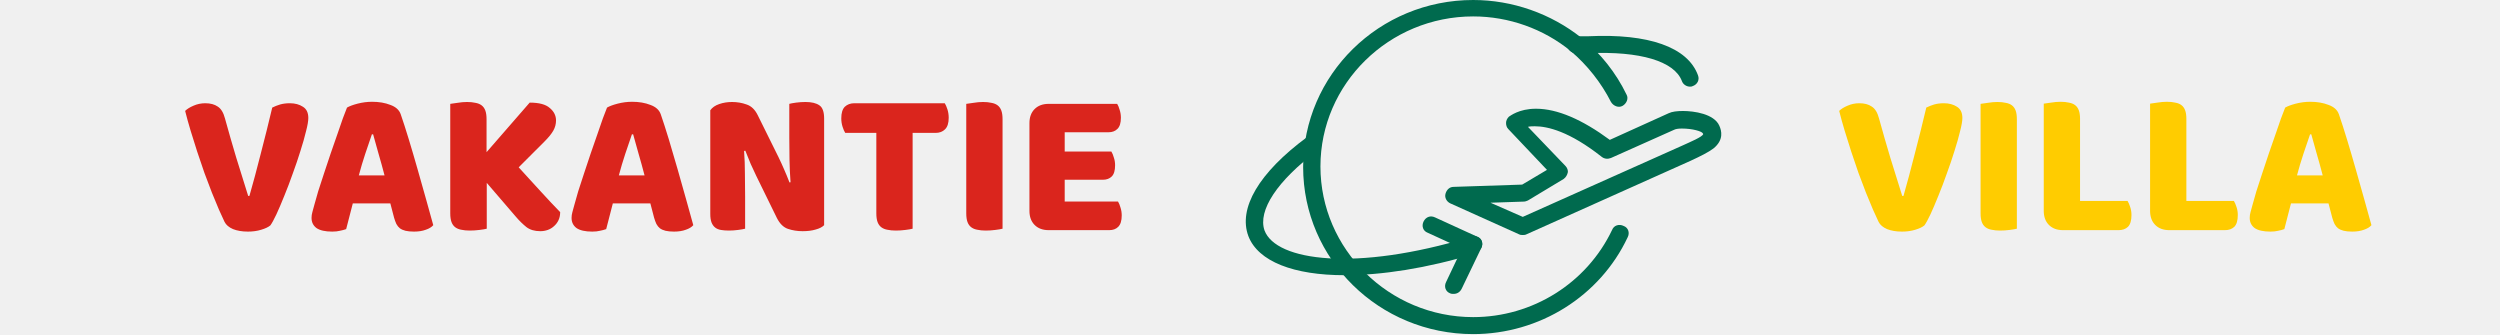
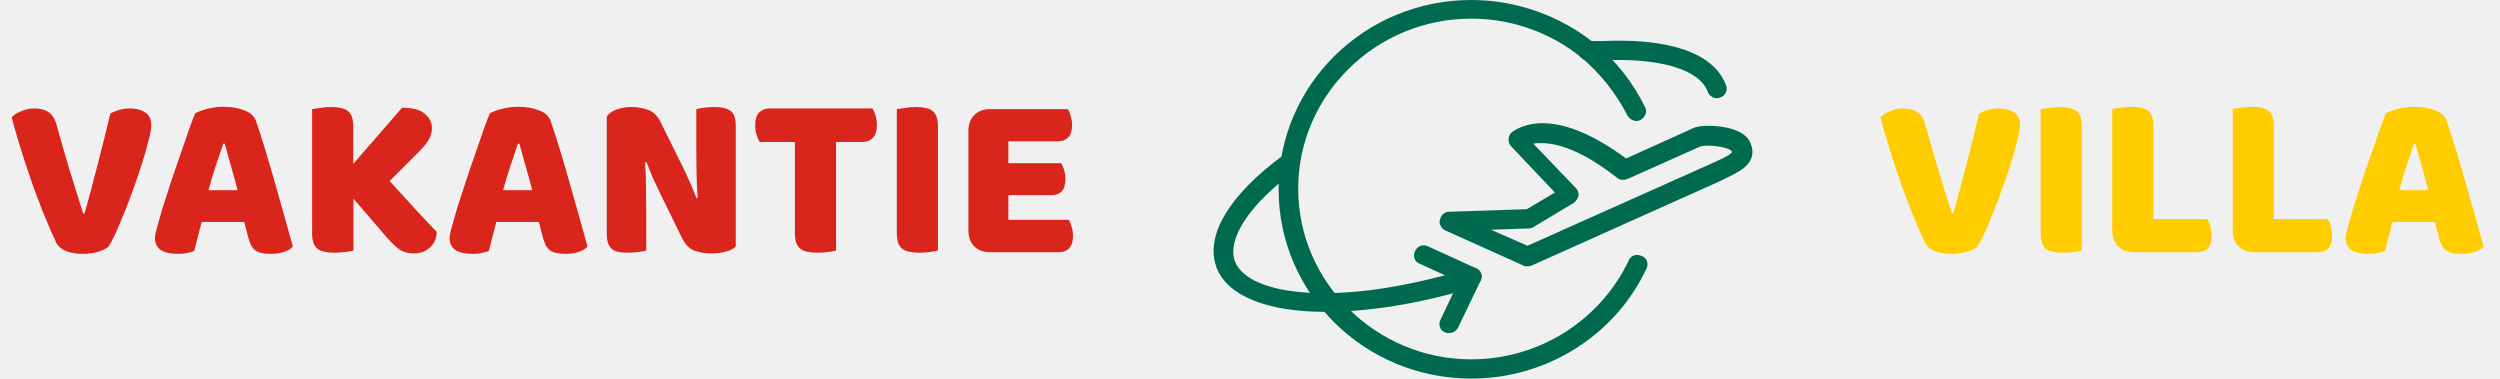
- <svg xmlns="http://www.w3.org/2000/svg" width="434" height="58" viewBox="0 0 434 58" fill="none">
-   <path d="M255.746 58C239.435 58 226.225 45.024 226.225 29C226.225 12.976 239.435 0 255.746 0C262.551 0 269.255 2.359 274.559 6.586C277.861 9.241 280.563 12.681 282.364 16.417C282.764 17.105 282.364 17.99 281.664 18.383C280.963 18.776 280.063 18.383 279.662 17.695C277.961 14.352 275.56 11.305 272.658 8.847C267.954 5.014 261.95 2.851 255.746 2.851C241.136 2.851 229.228 14.549 229.228 28.902C229.228 43.254 241.136 55.051 255.746 55.051C266.053 55.051 275.459 49.153 279.862 39.912C280.163 39.125 281.063 38.831 281.864 39.224C282.664 39.519 282.965 40.403 282.564 41.19C277.761 51.414 267.254 58 255.746 58Z" fill="#006A4E" />
-   <path d="M233.43 47.776C224.624 47.776 218.42 45.417 216.719 40.993C214.918 36.176 218.52 29.983 226.926 23.79C227.626 23.298 228.527 23.397 229.027 24.085C229.528 24.773 229.428 25.658 228.727 26.149C221.722 31.359 218.32 36.569 219.521 40.01C221.522 45.319 235.332 47.187 255.145 41.19C255.946 40.993 256.747 41.386 257.047 42.173C257.247 42.959 256.847 43.746 256.046 44.041C247.64 46.597 239.835 47.776 233.43 47.776Z" fill="#006A4E" />
-   <path d="M293.372 15.041C292.771 15.041 292.171 14.648 291.971 14.058C290.67 10.617 284.666 8.847 275.86 9.241H273.558C272.758 9.241 272.057 8.553 272.057 7.766C272.057 6.98 272.758 6.292 273.558 6.292H275.76C286.167 5.8 292.972 8.159 294.773 13.075C295.073 13.861 294.673 14.648 293.872 14.942C293.672 15.041 293.572 15.041 293.372 15.041Z" fill="#006A4E" />
-   <path d="M255.746 43.844C255.546 43.844 255.346 43.844 255.145 43.746L247.84 40.403C247.04 40.108 246.74 39.224 247.14 38.437C247.54 37.651 248.341 37.356 249.141 37.749L256.446 41.092C257.247 41.386 257.547 42.271 257.147 43.058C256.847 43.549 256.346 43.844 255.746 43.844Z" fill="#006A4E" />
-   <path d="M252.343 51.02C252.143 51.02 251.943 51.02 251.743 50.922C250.943 50.627 250.642 49.742 251.043 48.956L254.445 41.78C254.845 40.993 255.646 40.698 256.446 41.092C257.247 41.386 257.547 42.271 257.147 43.058L253.744 50.136C253.444 50.725 252.944 51.02 252.343 51.02Z" fill="#006A4E" />
-   <path d="M264.352 40.797C264.152 40.797 263.952 40.797 263.751 40.698L251.743 35.291C251.143 34.997 250.742 34.309 250.943 33.62C251.143 32.932 251.643 32.441 252.344 32.441L264.252 32.047L268.555 29.491L261.85 22.414C261.55 22.119 261.45 21.725 261.45 21.332C261.45 20.939 261.65 20.546 261.95 20.251C262.15 20.152 263.651 18.875 266.653 18.875C270.356 18.875 274.659 20.742 279.462 24.281L289.669 19.661C290.27 19.366 291.17 19.268 292.171 19.268C294.072 19.268 297.575 19.759 298.475 21.824C298.876 22.709 299.276 24.281 297.475 25.756C296.574 26.444 295.173 27.132 293.472 27.919L264.952 40.698C264.752 40.797 264.552 40.797 264.352 40.797ZM258.748 35.193L264.352 37.651L292.071 25.264C293.572 24.576 295.473 23.79 295.673 23.298C295.673 23.298 295.673 23.2 295.573 23.102C295.373 22.807 293.872 22.315 291.971 22.315C291.27 22.315 290.87 22.414 290.67 22.512L279.662 27.427C279.162 27.624 278.562 27.624 278.061 27.23C272.457 22.807 268.655 21.922 266.453 21.922C266.053 21.922 265.653 21.922 265.252 22.02L271.757 28.803C272.057 29.098 272.257 29.59 272.157 29.983C272.057 30.376 271.857 30.77 271.457 31.064L265.252 34.8C265.052 34.898 264.752 34.997 264.552 34.997L258.748 35.193Z" fill="#006A4E" />
-   <path d="M46.936 39.126C46.6 39.414 46.072 39.666 45.352 39.882C44.656 40.098 43.888 40.206 43.048 40.206C42.04 40.206 41.176 40.062 40.456 39.774C39.736 39.462 39.244 39.042 38.98 38.514C38.716 37.962 38.392 37.254 38.008 36.39C37.624 35.502 37.216 34.518 36.784 33.438C36.376 32.358 35.944 31.218 35.488 30.018C35.056 28.794 34.636 27.558 34.228 26.309C33.82 25.061 33.436 23.837 33.076 22.637C32.716 21.438 32.404 20.31 32.14 19.253C32.476 18.918 32.956 18.617 33.58 18.354C34.228 18.066 34.912 17.922 35.632 17.922C36.52 17.922 37.24 18.113 37.792 18.497C38.368 18.858 38.788 19.542 39.052 20.55C39.7 22.901 40.348 25.157 40.996 27.317C41.668 29.454 42.364 31.686 43.084 34.014H43.3C43.948 31.758 44.608 29.298 45.28 26.634C45.976 23.97 46.636 21.318 47.26 18.678C47.692 18.462 48.148 18.282 48.628 18.137C49.132 17.994 49.696 17.922 50.32 17.922C51.208 17.922 51.964 18.125 52.588 18.534C53.212 18.918 53.524 19.566 53.524 20.477C53.524 21.006 53.392 21.773 53.128 22.782C52.888 23.79 52.564 24.93 52.156 26.202C51.772 27.45 51.328 28.758 50.824 30.126C50.344 31.494 49.852 32.79 49.348 34.014C48.868 35.214 48.412 36.282 47.98 37.218C47.548 38.13 47.2 38.766 46.936 39.126ZM60.239 18.678C60.647 18.438 61.258 18.209 62.075 17.994C62.914 17.777 63.755 17.669 64.595 17.669C65.794 17.669 66.85 17.849 67.763 18.21C68.699 18.546 69.299 19.085 69.562 19.829C69.995 21.078 70.463 22.529 70.966 24.186C71.471 25.841 71.975 27.558 72.479 29.334C72.983 31.085 73.475 32.826 73.955 34.554C74.435 36.258 74.855 37.77 75.215 39.09C74.927 39.426 74.495 39.69 73.918 39.882C73.343 40.098 72.659 40.206 71.867 40.206C71.29 40.206 70.799 40.158 70.391 40.062C70.007 39.966 69.683 39.822 69.419 39.63C69.178 39.438 68.975 39.186 68.806 38.874C68.662 38.562 68.531 38.202 68.411 37.794L67.763 35.31H61.246C61.054 36.03 60.862 36.774 60.67 37.542C60.478 38.31 60.286 39.054 60.094 39.774C59.758 39.894 59.398 39.99 59.014 40.062C58.654 40.158 58.211 40.206 57.682 40.206C56.459 40.206 55.547 40.002 54.947 39.594C54.37 39.162 54.083 38.574 54.083 37.83C54.083 37.494 54.13 37.158 54.227 36.822C54.322 36.486 54.431 36.09 54.55 35.634C54.718 34.986 54.947 34.182 55.234 33.221C55.547 32.262 55.883 31.23 56.242 30.126C56.602 28.998 56.986 27.846 57.395 26.669C57.803 25.494 58.187 24.39 58.547 23.358C58.907 22.302 59.23 21.366 59.519 20.55C59.831 19.733 60.071 19.11 60.239 18.678ZM64.558 23.322C64.222 24.329 63.839 25.457 63.407 26.706C62.998 27.93 62.627 29.178 62.291 30.45H66.755C66.419 29.154 66.07 27.893 65.71 26.669C65.374 25.422 65.062 24.305 64.775 23.322H64.558ZM84.501 31.746V39.702C84.237 39.774 83.817 39.846 83.241 39.918C82.665 39.99 82.101 40.026 81.549 40.026C80.997 40.026 80.505 39.978 80.073 39.882C79.665 39.81 79.317 39.666 79.029 39.45C78.741 39.234 78.525 38.934 78.381 38.55C78.237 38.166 78.165 37.662 78.165 37.038V18.03C78.429 17.982 78.849 17.922 79.425 17.85C80.001 17.754 80.553 17.706 81.081 17.706C81.633 17.706 82.113 17.754 82.521 17.85C82.953 17.922 83.313 18.066 83.601 18.282C83.889 18.497 84.105 18.797 84.249 19.182C84.393 19.566 84.465 20.07 84.465 20.694V26.418L91.953 17.814C93.585 17.814 94.749 18.125 95.445 18.75C96.165 19.349 96.525 20.07 96.525 20.91C96.525 21.534 96.369 22.122 96.057 22.674C95.745 23.226 95.241 23.849 94.545 24.546L90.045 29.046C90.645 29.718 91.269 30.401 91.917 31.098C92.565 31.794 93.201 32.49 93.825 33.186C94.449 33.858 95.049 34.506 95.625 35.13C96.225 35.754 96.765 36.318 97.245 36.822C97.245 37.35 97.149 37.818 96.957 38.226C96.765 38.634 96.501 38.982 96.165 39.27C95.853 39.558 95.493 39.774 95.085 39.918C94.677 40.062 94.245 40.134 93.789 40.134C92.805 40.134 92.001 39.894 91.377 39.414C90.753 38.91 90.153 38.322 89.577 37.65L84.501 31.746ZM105.379 18.678C105.787 18.438 106.399 18.209 107.215 17.994C108.055 17.777 108.895 17.669 109.735 17.669C110.935 17.669 111.991 17.849 112.903 18.21C113.839 18.546 114.439 19.085 114.703 19.829C115.135 21.078 115.603 22.529 116.107 24.186C116.611 25.841 117.115 27.558 117.619 29.334C118.123 31.085 118.615 32.826 119.095 34.554C119.575 36.258 119.995 37.77 120.355 39.09C120.067 39.426 119.635 39.69 119.059 39.882C118.483 40.098 117.799 40.206 117.007 40.206C116.431 40.206 115.939 40.158 115.531 40.062C115.147 39.966 114.823 39.822 114.559 39.63C114.319 39.438 114.115 39.186 113.947 38.874C113.803 38.562 113.671 38.202 113.551 37.794L112.903 35.31H106.387C106.195 36.03 106.003 36.774 105.811 37.542C105.619 38.31 105.427 39.054 105.235 39.774C104.899 39.894 104.539 39.99 104.155 40.062C103.795 40.158 103.351 40.206 102.823 40.206C101.599 40.206 100.687 40.002 100.087 39.594C99.511 39.162 99.223 38.574 99.223 37.83C99.223 37.494 99.271 37.158 99.367 36.822C99.463 36.486 99.571 36.09 99.691 35.634C99.859 34.986 100.087 34.182 100.375 33.221C100.687 32.262 101.023 31.23 101.383 30.126C101.743 28.998 102.127 27.846 102.535 26.669C102.943 25.494 103.327 24.39 103.687 23.358C104.047 22.302 104.371 21.366 104.659 20.55C104.971 19.733 105.211 19.11 105.379 18.678ZM109.699 23.322C109.363 24.329 108.979 25.457 108.547 26.706C108.139 27.93 107.767 29.178 107.431 30.45H111.895C111.559 29.154 111.211 27.893 110.851 26.669C110.515 25.422 110.203 24.305 109.915 23.322H109.699ZM143.069 39.09C142.733 39.426 142.241 39.678 141.593 39.846C140.969 40.038 140.213 40.134 139.325 40.134C138.437 40.134 137.597 40.002 136.805 39.738C136.013 39.474 135.365 38.838 134.861 37.83L131.297 30.558C130.937 29.814 130.613 29.118 130.325 28.47C130.037 27.798 129.725 27.029 129.389 26.166L129.173 26.202C129.269 27.498 129.317 28.817 129.317 30.162C129.341 31.506 129.353 32.826 129.353 34.122V39.702C129.089 39.774 128.681 39.846 128.129 39.918C127.601 39.99 127.073 40.026 126.545 40.026C126.017 40.026 125.549 39.99 125.141 39.918C124.733 39.846 124.397 39.702 124.133 39.486C123.869 39.27 123.665 38.982 123.521 38.622C123.377 38.238 123.305 37.746 123.305 37.146V19.145C123.641 18.666 124.157 18.305 124.853 18.066C125.549 17.826 126.293 17.706 127.085 17.706C127.973 17.706 128.813 17.849 129.605 18.137C130.421 18.401 131.069 19.026 131.549 20.01L135.149 27.282C135.509 28.026 135.833 28.733 136.121 29.405C136.409 30.054 136.721 30.81 137.057 31.674L137.237 31.637C137.141 30.342 137.081 29.046 137.057 27.75C137.033 26.453 137.021 25.157 137.021 23.861V18.03C137.285 17.957 137.681 17.886 138.209 17.814C138.761 17.741 139.301 17.706 139.829 17.706C140.885 17.706 141.689 17.898 142.241 18.282C142.793 18.642 143.069 19.41 143.069 20.585V39.09ZM146.731 23.07C146.563 22.805 146.407 22.445 146.263 21.989C146.119 21.534 146.047 21.053 146.047 20.55C146.047 19.613 146.251 18.942 146.659 18.534C147.091 18.125 147.643 17.922 148.315 17.922H164.011C164.179 18.186 164.335 18.546 164.479 19.002C164.623 19.457 164.695 19.938 164.695 20.442C164.695 21.378 164.479 22.05 164.047 22.458C163.639 22.866 163.099 23.07 162.427 23.07H158.431V39.702C158.167 39.774 157.747 39.846 157.171 39.918C156.619 39.99 156.067 40.026 155.515 40.026C154.963 40.026 154.471 39.978 154.039 39.882C153.631 39.81 153.283 39.666 152.995 39.45C152.707 39.234 152.491 38.934 152.347 38.55C152.203 38.166 152.131 37.662 152.131 37.038V23.07H146.731ZM174.043 39.702C173.779 39.774 173.359 39.846 172.783 39.918C172.231 39.99 171.679 40.026 171.127 40.026C170.575 40.026 170.083 39.978 169.651 39.882C169.243 39.81 168.895 39.666 168.607 39.45C168.319 39.234 168.103 38.934 167.959 38.55C167.815 38.166 167.743 37.662 167.743 37.038V18.03C168.007 17.982 168.427 17.922 169.003 17.85C169.579 17.754 170.131 17.706 170.659 17.706C171.211 17.706 171.691 17.754 172.099 17.85C172.531 17.922 172.891 18.066 173.179 18.282C173.467 18.497 173.683 18.797 173.827 19.182C173.971 19.566 174.043 20.07 174.043 20.694V39.702ZM178.712 21.378C178.712 20.346 179.012 19.529 179.612 18.93C180.212 18.33 181.028 18.03 182.06 18.03H193.94C194.108 18.294 194.252 18.642 194.372 19.073C194.516 19.506 194.588 19.962 194.588 20.442C194.588 21.354 194.384 22.002 193.976 22.386C193.592 22.77 193.076 22.962 192.428 22.962H184.832V26.309H192.932C193.1 26.574 193.244 26.922 193.364 27.354C193.508 27.762 193.58 28.206 193.58 28.686C193.58 29.598 193.388 30.246 193.004 30.63C192.62 31.014 192.104 31.206 191.456 31.206H184.832V34.986H194.084C194.252 35.25 194.396 35.598 194.516 36.03C194.66 36.462 194.732 36.918 194.732 37.398C194.732 38.31 194.528 38.97 194.12 39.378C193.736 39.762 193.22 39.954 192.572 39.954H182.06C181.028 39.954 180.212 39.654 179.612 39.054C179.012 38.454 178.712 37.638 178.712 36.606V21.378Z" fill="#DA251D" />
-   <path d="M334.079 39.126C333.743 39.414 333.215 39.666 332.495 39.882C331.799 40.098 331.031 40.206 330.191 40.206C329.183 40.206 328.319 40.062 327.599 39.774C326.879 39.462 326.387 39.042 326.123 38.514C325.859 37.962 325.535 37.254 325.151 36.39C324.767 35.502 324.359 34.518 323.927 33.438C323.519 32.358 323.087 31.218 322.631 30.018C322.199 28.794 321.779 27.558 321.371 26.309C320.963 25.061 320.579 23.837 320.219 22.637C319.859 21.438 319.547 20.31 319.283 19.253C319.619 18.918 320.099 18.617 320.723 18.354C321.371 18.066 322.055 17.922 322.775 17.922C323.663 17.922 324.383 18.113 324.935 18.497C325.511 18.858 325.931 19.542 326.195 20.55C326.843 22.901 327.491 25.157 328.139 27.317C328.811 29.454 329.507 31.686 330.227 34.014H330.443C331.091 31.758 331.751 29.298 332.423 26.634C333.119 23.97 333.779 21.318 334.403 18.678C334.835 18.462 335.291 18.282 335.771 18.137C336.275 17.994 336.839 17.922 337.463 17.922C338.351 17.922 339.107 18.125 339.731 18.534C340.355 18.918 340.667 19.566 340.667 20.477C340.667 21.006 340.535 21.773 340.271 22.782C340.031 23.79 339.707 24.93 339.299 26.202C338.915 27.45 338.471 28.758 337.967 30.126C337.487 31.494 336.995 32.79 336.491 34.014C336.011 35.214 335.555 36.282 335.123 37.218C334.691 38.13 334.343 38.766 334.079 39.126ZM350.128 39.702C349.864 39.774 349.444 39.846 348.868 39.918C348.316 39.99 347.764 40.026 347.212 40.026C346.66 40.026 346.168 39.978 345.736 39.882C345.328 39.81 344.98 39.666 344.692 39.45C344.404 39.234 344.188 38.934 344.044 38.55C343.9 38.166 343.828 37.662 343.828 37.038V18.03C344.092 17.982 344.512 17.922 345.088 17.85C345.664 17.754 346.216 17.706 346.744 17.706C347.296 17.706 347.776 17.754 348.184 17.85C348.616 17.922 348.976 18.066 349.264 18.282C349.552 18.497 349.768 18.797 349.912 19.182C350.056 19.566 350.128 20.07 350.128 20.694V39.702ZM358.144 39.954C357.112 39.954 356.296 39.654 355.696 39.054C355.096 38.454 354.796 37.638 354.796 36.606V17.994C355.06 17.945 355.48 17.886 356.056 17.814C356.632 17.718 357.184 17.669 357.712 17.669C358.264 17.669 358.744 17.718 359.152 17.814C359.584 17.886 359.944 18.029 360.232 18.245C360.52 18.462 360.736 18.762 360.88 19.145C361.024 19.529 361.096 20.034 361.096 20.657V34.878H369.34C369.508 35.142 369.664 35.502 369.808 35.958C369.952 36.39 370.024 36.846 370.024 37.326C370.024 38.286 369.82 38.97 369.412 39.378C369.004 39.762 368.464 39.954 367.792 39.954H358.144ZM376.602 39.954C375.57 39.954 374.754 39.654 374.154 39.054C373.554 38.454 373.254 37.638 373.254 36.606V17.994C373.518 17.945 373.938 17.886 374.514 17.814C375.09 17.718 375.642 17.669 376.17 17.669C376.722 17.669 377.202 17.718 377.61 17.814C378.042 17.886 378.402 18.029 378.69 18.245C378.978 18.462 379.194 18.762 379.338 19.145C379.482 19.529 379.554 20.034 379.554 20.657V34.878H387.798C387.966 35.142 388.122 35.502 388.266 35.958C388.41 36.39 388.482 36.846 388.482 37.326C388.482 38.286 388.278 38.97 387.87 39.378C387.462 39.762 386.922 39.954 386.25 39.954H376.602ZM396.706 18.678C397.114 18.438 397.726 18.209 398.542 17.994C399.382 17.777 400.222 17.669 401.062 17.669C402.262 17.669 403.318 17.849 404.23 18.21C405.166 18.546 405.766 19.085 406.03 19.829C406.462 21.078 406.93 22.529 407.434 24.186C407.938 25.841 408.442 27.558 408.946 29.334C409.45 31.085 409.942 32.826 410.422 34.554C410.902 36.258 411.322 37.77 411.682 39.09C411.394 39.426 410.962 39.69 410.386 39.882C409.81 40.098 409.126 40.206 408.334 40.206C407.758 40.206 407.266 40.158 406.858 40.062C406.474 39.966 406.15 39.822 405.886 39.63C405.646 39.438 405.442 39.186 405.274 38.874C405.13 38.562 404.998 38.202 404.878 37.794L404.23 35.31H397.714C397.522 36.03 397.33 36.774 397.138 37.542C396.946 38.31 396.754 39.054 396.562 39.774C396.226 39.894 395.866 39.99 395.482 40.062C395.122 40.158 394.678 40.206 394.15 40.206C392.926 40.206 392.014 40.002 391.414 39.594C390.838 39.162 390.55 38.574 390.55 37.83C390.55 37.494 390.598 37.158 390.694 36.822C390.79 36.486 390.898 36.09 391.018 35.634C391.186 34.986 391.414 34.182 391.702 33.221C392.014 32.262 392.35 31.23 392.71 30.126C393.07 28.998 393.454 27.846 393.862 26.669C394.27 25.494 394.654 24.39 395.014 23.358C395.374 22.302 395.698 21.366 395.986 20.55C396.298 19.733 396.538 19.11 396.706 18.678ZM401.026 23.322C400.69 24.329 400.306 25.457 399.874 26.706C399.466 27.93 399.094 29.178 398.758 30.45H403.222C402.886 29.154 402.538 27.893 402.178 26.669C401.842 25.422 401.53 24.305 401.242 23.322H401.026Z" fill="#FFCC00" />
+ <svg xmlns="http://www.w3.org/2000/svg" width="383" height="58" viewBox="0 0 383 58" fill="none">
+   <g clip-path="url(#clip0_148_219)">
+     <path d="M16.586 37.814C16.25 38.102 15.722 38.354 15.002 38.57C14.306 38.786 13.538 38.894 12.698 38.894C11.69 38.894 10.826 38.75 10.106 38.462C9.386 38.15 8.894 37.73 8.63 37.202C8.366 36.65 8.042 35.942 7.658 35.078C7.274 34.19 6.866 33.206 6.434 32.126C6.026 31.046 5.594 29.906 5.138 28.706C4.706 27.482 4.286 26.246 3.878 24.998C3.47 23.75 3.086 22.526 2.726 21.326C2.366 20.126 2.054 18.998 1.79 17.942C2.126 17.606 2.606 17.306 3.23 17.042C3.878 16.754 4.562 16.61 5.282 16.61C6.17 16.61 6.89 16.802 7.442 17.186C8.018 17.546 8.438 18.23 8.702 19.238C9.35 21.59 9.998 23.846 10.646 26.006C11.318 28.142 12.014 30.374 12.734 32.702H12.95C13.598 30.446 14.258 27.986 14.93 25.322C15.626 22.658 16.286 20.006 16.91 17.366C17.342 17.15 17.798 16.97 18.278 16.826C18.782 16.682 19.346 16.61 19.97 16.61C20.858 16.61 21.614 16.814 22.238 17.222C22.862 17.606 23.174 18.254 23.174 19.166C23.174 19.694 23.042 20.462 22.778 21.47C22.538 22.478 22.214 23.618 21.806 24.89C21.422 26.138 20.978 27.446 20.474 28.814C19.994 30.182 19.502 31.478 18.998 32.702C18.518 33.902 18.062 34.97 17.63 35.906C17.198 36.818 16.85 37.454 16.586 37.814ZM29.889 17.366C30.297 17.126 30.909 16.898 31.725 16.682C32.565 16.466 33.405 16.358 34.245 16.358C35.445 16.358 36.501 16.538 37.413 16.898C38.349 17.234 38.949 17.774 39.213 18.518C39.645 19.766 40.113 21.218 40.617 22.874C41.121 24.53 41.625 26.246 42.129 28.022C42.633 29.774 43.125 31.514 43.605 33.242C44.085 34.946 44.505 36.458 44.865 37.778C44.577 38.114 44.145 38.378 43.569 38.57C42.993 38.786 42.309 38.894 41.517 38.894C40.941 38.894 40.449 38.846 40.041 38.75C39.657 38.654 39.333 38.51 39.069 38.318C38.829 38.126 38.625 37.874 38.457 37.562C38.313 37.25 38.181 36.89 38.061 36.482L37.413 33.998H30.897C30.705 34.718 30.513 35.462 30.321 36.23C30.129 36.998 29.937 37.742 29.745 38.462C29.409 38.582 29.049 38.678 28.665 38.75C28.305 38.846 27.861 38.894 27.333 38.894C26.109 38.894 25.197 38.69 24.597 38.282C24.021 37.85 23.733 37.262 23.733 36.518C23.733 36.182 23.781 35.846 23.877 35.51C23.973 35.174 24.081 34.778 24.201 34.322C24.369 33.674 24.597 32.87 24.885 31.91C25.197 30.95 25.533 29.918 25.893 28.814C26.253 27.686 26.637 26.534 27.045 25.358C27.453 24.182 27.837 23.078 28.197 22.046C28.557 20.99 28.881 20.054 29.169 19.238C29.481 18.422 29.721 17.798 29.889 17.366ZM34.209 22.01C33.873 23.018 33.489 24.146 33.057 25.394C32.649 26.618 32.277 27.866 31.941 29.138H36.405C36.069 27.842 35.721 26.582 35.361 25.358C35.025 24.11 34.713 22.994 34.425 22.01H34.209ZM54.151 30.434V38.39C53.887 38.462 53.467 38.534 52.891 38.606C52.315 38.678 51.751 38.714 51.199 38.714C50.647 38.714 50.155 38.666 49.723 38.57C49.315 38.498 48.967 38.354 48.679 38.138C48.391 37.922 48.175 37.622 48.031 37.238C47.887 36.854 47.815 36.35 47.815 35.726V16.718C48.079 16.67 48.499 16.61 49.075 16.538C49.651 16.442 50.203 16.394 50.731 16.394C51.283 16.394 51.763 16.442 52.171 16.538C52.603 16.61 52.963 16.754 53.251 16.97C53.539 17.186 53.755 17.486 53.899 17.87C54.043 18.254 54.115 18.758 54.115 19.382V25.106L61.603 16.502C63.235 16.502 64.399 16.814 65.095 17.438C65.815 18.038 66.175 18.758 66.175 19.598C66.175 20.222 66.019 20.81 65.707 21.362C65.395 21.914 64.891 22.538 64.195 23.234L59.695 27.734C60.295 28.406 60.919 29.09 61.567 29.786C62.215 30.482 62.851 31.178 63.475 31.874C64.099 32.546 64.699 33.194 65.275 33.818C65.875 34.442 66.415 35.006 66.895 35.51C66.895 36.038 66.799 36.506 66.607 36.914C66.415 37.322 66.151 37.67 65.815 37.958C65.503 38.246 65.143 38.462 64.735 38.606C64.327 38.75 63.895 38.822 63.439 38.822C62.455 38.822 61.651 38.582 61.027 38.102C60.403 37.598 59.803 37.01 59.227 36.338L54.151 30.434ZM75.029 17.366C75.438 17.126 76.049 16.898 76.865 16.682C77.706 16.466 78.546 16.358 79.385 16.358C80.585 16.358 81.641 16.538 82.553 16.898C83.49 17.234 84.09 17.774 84.353 18.518C84.785 19.766 85.254 21.218 85.757 22.874C86.261 24.53 86.766 26.246 87.269 28.022C87.773 29.774 88.266 31.514 88.746 33.242C89.225 34.946 89.645 36.458 90.005 37.778C89.718 38.114 89.285 38.378 88.71 38.57C88.133 38.786 87.45 38.894 86.657 38.894C86.082 38.894 85.59 38.846 85.181 38.75C84.797 38.654 84.474 38.51 84.21 38.318C83.969 38.126 83.766 37.874 83.597 37.562C83.454 37.25 83.322 36.89 83.201 36.482L82.553 33.998H76.037C75.846 34.718 75.653 35.462 75.462 36.23C75.269 36.998 75.078 37.742 74.885 38.462C74.549 38.582 74.189 38.678 73.805 38.75C73.445 38.846 73.001 38.894 72.474 38.894C71.249 38.894 70.338 38.69 69.737 38.282C69.162 37.85 68.874 37.262 68.874 36.518C68.874 36.182 68.921 35.846 69.017 35.51C69.114 35.174 69.222 34.778 69.341 34.322C69.51 33.674 69.737 32.87 70.025 31.91C70.338 30.95 70.674 29.918 71.034 28.814C71.394 27.686 71.778 26.534 72.186 25.358C72.594 24.182 72.978 23.078 73.338 22.046C73.698 20.99 74.022 20.054 74.309 19.238C74.621 18.422 74.862 17.798 75.029 17.366ZM79.35 22.01C79.013 23.018 78.629 24.146 78.198 25.394C77.79 26.618 77.418 27.866 77.082 29.138H81.546C81.21 27.842 80.862 26.582 80.501 25.358C80.165 24.11 79.853 22.994 79.566 22.01H79.35ZM112.72 37.778C112.384 38.114 111.892 38.366 111.244 38.534C110.62 38.726 109.864 38.822 108.976 38.822C108.088 38.822 107.248 38.69 106.456 38.426C105.664 38.162 105.016 37.526 104.512 36.518L100.948 29.246C100.588 28.502 100.264 27.806 99.976 27.158C99.688 26.486 99.376 25.718 99.04 24.854L98.824 24.89C98.92 26.186 98.968 27.506 98.968 28.85C98.992 30.194 99.004 31.514 99.004 32.81V38.39C98.74 38.462 98.332 38.534 97.78 38.606C97.252 38.678 96.724 38.714 96.196 38.714C95.668 38.714 95.2 38.678 94.792 38.606C94.384 38.534 94.048 38.39 93.784 38.174C93.52 37.958 93.316 37.67 93.172 37.31C93.028 36.926 92.956 36.434 92.956 35.834V17.834C93.292 17.354 93.808 16.994 94.504 16.754C95.2 16.514 95.944 16.394 96.736 16.394C97.624 16.394 98.464 16.538 99.256 16.826C100.072 17.09 100.72 17.714 101.2 18.698L104.8 25.97C105.16 26.714 105.484 27.422 105.772 28.094C106.06 28.742 106.372 29.498 106.708 30.362L106.888 30.326C106.792 29.03 106.732 27.734 106.708 26.438C106.684 25.142 106.672 23.846 106.672 22.55V16.718C106.936 16.646 107.332 16.574 107.86 16.502C108.412 16.43 108.952 16.394 109.48 16.394C110.536 16.394 111.34 16.586 111.892 16.97C112.444 17.33 112.72 18.098 112.72 19.274V37.778ZM116.381 21.758C116.213 21.494 116.057 21.134 115.913 20.678C115.769 20.222 115.697 19.742 115.697 19.238C115.697 18.302 115.901 17.63 116.309 17.222C116.741 16.814 117.293 16.61 117.965 16.61H133.661C133.829 16.874 133.985 17.234 134.129 17.69C134.273 18.146 134.345 18.626 134.345 19.13C134.345 20.066 134.129 20.738 133.697 21.146C133.289 21.554 132.749 21.758 132.077 21.758H128.081V38.39C127.817 38.462 127.397 38.534 126.821 38.606C126.269 38.678 125.717 38.714 125.165 38.714C124.613 38.714 124.121 38.666 123.689 38.57C123.281 38.498 122.933 38.354 122.645 38.138C122.357 37.922 122.141 37.622 121.997 37.238C121.853 36.854 121.781 36.35 121.781 35.726V21.758H116.381ZM143.693 38.39C143.429 38.462 143.009 38.534 142.433 38.606C141.881 38.678 141.329 38.714 140.777 38.714C140.225 38.714 139.733 38.666 139.301 38.57C138.893 38.498 138.545 38.354 138.257 38.138C137.969 37.922 137.753 37.622 137.609 37.238C137.465 36.854 137.393 36.35 137.393 35.726V16.718C137.657 16.67 138.077 16.61 138.653 16.538C139.229 16.442 139.781 16.394 140.309 16.394C140.861 16.394 141.341 16.442 141.749 16.538C142.181 16.61 142.541 16.754 142.829 16.97C143.117 17.186 143.333 17.486 143.477 17.87C143.621 18.254 143.693 18.758 143.693 19.382V38.39ZM148.362 20.066C148.362 19.034 148.662 18.218 149.262 17.618C149.862 17.018 150.678 16.718 151.71 16.718H163.59C163.758 16.982 163.902 17.33 164.022 17.762C164.166 18.194 164.238 18.65 164.238 19.13C164.238 20.042 164.034 20.69 163.626 21.074C163.242 21.458 162.726 21.65 162.078 21.65H154.482V24.998H162.582C162.75 25.262 162.894 25.61 163.014 26.042C163.158 26.45 163.23 26.894 163.23 27.374C163.23 28.286 163.038 28.934 162.654 29.318C162.27 29.702 161.754 29.894 161.106 29.894H154.482V33.674H163.734C163.902 33.938 164.046 34.286 164.166 34.718C164.31 35.15 164.382 35.606 164.382 36.086C164.382 36.998 164.178 37.658 163.77 38.066C163.386 38.45 162.87 38.642 162.222 38.642H151.71C150.678 38.642 149.862 38.342 149.262 37.742C148.662 37.142 148.362 36.326 148.362 35.294V20.066Z" fill="#DA251D" />
+     <path d="M225.403 58C209.092 58 195.883 45.024 195.883 29C195.883 12.976 209.092 0 225.403 0C232.208 0 238.912 2.359 244.216 6.586C247.518 9.241 250.22 12.681 252.021 16.417C252.422 17.105 252.021 17.99 251.321 18.383C250.621 18.776 249.72 18.383 249.32 17.695C247.618 14.352 245.217 11.305 242.315 8.847C237.612 5.014 231.607 2.851 225.403 2.851C210.793 2.851 198.885 14.549 198.885 28.902C198.885 43.254 210.793 55.051 225.403 55.051C235.71 55.051 245.117 49.153 249.52 39.912C249.82 39.125 250.721 38.831 251.521 39.224C252.322 39.519 252.622 40.403 252.222 41.19C247.418 51.414 236.911 58 225.403 58Z" fill="#006A4E" />
+     <path d="M203.088 47.776C194.282 47.776 188.077 45.417 186.376 40.993C184.575 36.176 188.177 29.983 196.583 23.79C197.284 23.298 198.184 23.397 198.685 24.085C199.185 24.773 199.085 25.658 198.384 26.149C191.38 31.359 187.977 36.569 189.178 40.01C191.18 45.319 204.989 47.187 224.803 41.19C225.603 40.993 226.404 41.386 226.704 42.173C226.904 42.959 226.504 43.746 225.703 44.041C217.298 46.597 209.492 47.776 203.088 47.776Z" fill="#006A4E" />
+     <path d="M263.029 15.041C262.429 15.041 261.828 14.648 261.628 14.058C260.327 10.617 254.323 8.847 245.517 9.241H243.215C242.415 9.241 241.714 8.553 241.714 7.766C241.714 6.98 242.415 6.292 243.215 6.292H245.417C255.824 5.8 262.629 8.159 264.43 13.075C264.73 13.861 264.33 14.648 263.529 14.942C263.329 15.041 263.229 15.041 263.029 15.041Z" fill="#006A4E" />
+     <path d="M225.403 43.844C225.203 43.844 225.003 43.844 224.803 43.746L217.498 40.403C216.697 40.108 216.397 39.224 216.797 38.437C217.197 37.651 217.998 37.356 218.799 37.749L226.104 41.092C226.904 41.386 227.204 42.271 226.804 43.058C226.504 43.549 226.004 43.844 225.403 43.844Z" fill="#006A4E" />
+     <path d="M222.001 51.02C221.801 51.02 221.6 51.02 221.4 50.922C220.6 50.627 220.3 49.742 220.7 48.956L224.102 41.78C224.502 40.993 225.303 40.698 226.104 41.092C226.904 41.386 227.204 42.271 226.804 43.058L223.402 50.136C223.102 50.725 222.601 51.02 222.001 51.02Z" fill="#006A4E" />
+     <path d="M234.009 40.797C233.809 40.797 233.609 40.797 233.409 40.698L221.4 35.291C220.8 34.997 220.4 34.309 220.6 33.62C220.8 32.932 221.3 32.441 222.001 32.441L233.909 32.047L238.212 29.491L231.507 22.414C231.207 22.119 231.107 21.725 231.107 21.332C231.107 20.939 231.307 20.546 231.607 20.251C231.808 20.152 233.309 18.875 236.311 18.875C240.013 18.875 244.316 20.742 249.119 24.281L259.327 19.661C259.927 19.366 260.828 19.268 261.828 19.268C263.73 19.268 267.232 19.759 268.133 21.824C268.533 22.709 268.933 24.281 267.132 25.756C266.231 26.444 264.83 27.132 263.129 27.919L234.609 40.698C234.409 40.797 234.209 40.797 234.009 40.797ZM228.405 35.193L234.009 37.651L261.728 25.264C263.229 24.576 265.131 23.79 265.331 23.298C265.331 23.298 265.331 23.2 265.231 23.102C265.03 22.807 263.529 22.315 261.628 22.315C260.928 22.315 260.527 22.414 260.327 22.512L249.32 27.427C248.819 27.624 248.219 27.624 247.719 27.23C242.115 22.807 238.312 21.922 236.111 21.922C235.71 21.922 235.31 21.922 234.91 22.02L241.414 28.803C241.714 29.098 241.915 29.59 241.814 29.983C241.714 30.376 241.514 30.77 241.114 31.064L234.91 34.8C234.71 34.898 234.409 34.997 234.209 34.997L228.405 35.193Z" fill="#006A4E" />
+     <path d="M302.882 37.814C302.546 38.102 302.018 38.354 301.298 38.57C300.602 38.786 299.834 38.894 298.994 38.894C297.986 38.894 297.122 38.75 296.402 38.462C295.682 38.15 295.19 37.73 294.926 37.202C294.662 36.65 294.338 35.942 293.954 35.078C293.57 34.19 293.162 33.206 292.73 32.126C292.322 31.046 291.89 29.906 291.434 28.706C291.002 27.482 290.582 26.246 290.174 24.998C289.766 23.75 289.382 22.526 289.022 21.326C288.662 20.126 288.35 18.998 288.086 17.942C288.422 17.606 288.902 17.306 289.526 17.042C290.174 16.754 290.858 16.61 291.578 16.61C292.466 16.61 293.186 16.802 293.738 17.186C294.314 17.546 294.734 18.23 294.998 19.238C295.646 21.59 296.294 23.846 296.942 26.006C297.614 28.142 298.31 30.374 299.03 32.702H299.246C299.894 30.446 300.554 27.986 301.226 25.322C301.922 22.658 302.582 20.006 303.206 17.366C303.638 17.15 304.094 16.97 304.574 16.826C305.078 16.682 305.642 16.61 306.266 16.61C307.154 16.61 307.91 16.814 308.534 17.222C309.158 17.606 309.47 18.254 309.47 19.166C309.47 19.694 309.338 20.462 309.074 21.47C308.834 22.478 308.51 23.618 308.102 24.89C307.718 26.138 307.274 27.446 306.77 28.814C306.29 30.182 305.798 31.478 305.294 32.702C304.814 33.902 304.358 34.97 303.926 35.906C303.494 36.818 303.146 37.454 302.882 37.814ZM318.93 38.39C318.666 38.462 318.246 38.534 317.67 38.606C317.118 38.678 316.566 38.714 316.014 38.714C315.462 38.714 314.97 38.666 314.538 38.57C314.13 38.498 313.782 38.354 313.494 38.138C313.206 37.922 312.99 37.622 312.846 37.238C312.702 36.854 312.63 36.35 312.63 35.726V16.718C312.894 16.67 313.314 16.61 313.89 16.538C314.466 16.442 315.018 16.394 315.546 16.394C316.098 16.394 316.578 16.442 316.986 16.538C317.418 16.61 317.778 16.754 318.066 16.97C318.354 17.186 318.57 17.486 318.714 17.87C318.858 18.254 318.93 18.758 318.93 19.382V38.39ZM326.947 38.642C325.915 38.642 325.099 38.342 324.499 37.742C323.899 37.142 323.599 36.326 323.599 35.294V16.682C323.863 16.634 324.283 16.574 324.859 16.502C325.435 16.406 325.987 16.358 326.515 16.358C327.067 16.358 327.547 16.406 327.955 16.502C328.387 16.574 328.747 16.718 329.035 16.934C329.323 17.15 329.539 17.45 329.683 17.834C329.827 18.218 329.899 18.722 329.899 19.346V33.566H338.143C338.311 33.83 338.467 34.19 338.611 34.646C338.755 35.078 338.827 35.534 338.827 36.014C338.827 36.974 338.623 37.658 338.215 38.066C337.807 38.45 337.267 38.642 336.595 38.642H326.947ZM345.404 38.642C344.372 38.642 343.556 38.342 342.956 37.742C342.356 37.142 342.056 36.326 342.056 35.294V16.682C342.32 16.634 342.74 16.574 343.316 16.502C343.892 16.406 344.444 16.358 344.972 16.358C345.524 16.358 346.004 16.406 346.412 16.502C346.844 16.574 347.204 16.718 347.492 16.934C347.78 17.15 347.996 17.45 348.14 17.834C348.284 18.218 348.356 18.722 348.356 19.346V33.566H356.6C356.768 33.83 356.924 34.19 357.068 34.646C357.212 35.078 357.284 35.534 357.284 36.014C357.284 36.974 357.08 37.658 356.672 38.066C356.264 38.45 355.724 38.642 355.052 38.642H345.404ZM365.509 17.366C365.917 17.126 366.529 16.898 367.345 16.682C368.185 16.466 369.025 16.358 369.865 16.358C371.065 16.358 372.121 16.538 373.033 16.898C373.969 17.234 374.569 17.774 374.833 18.518C375.265 19.766 375.733 21.218 376.237 22.874C376.741 24.53 377.245 26.246 377.749 28.022C378.253 29.774 378.745 31.514 379.225 33.242C379.705 34.946 380.125 36.458 380.485 37.778C380.197 38.114 379.765 38.378 379.189 38.57C378.613 38.786 377.929 38.894 377.137 38.894C376.561 38.894 376.069 38.846 375.661 38.75C375.277 38.654 374.953 38.51 374.689 38.318C374.449 38.126 374.245 37.874 374.077 37.562C373.933 37.25 373.801 36.89 373.681 36.482L373.033 33.998H366.517C366.325 34.718 366.133 35.462 365.941 36.23C365.749 36.998 365.557 37.742 365.365 38.462C365.029 38.582 364.669 38.678 364.285 38.75C363.925 38.846 363.481 38.894 362.953 38.894C361.729 38.894 360.817 38.69 360.217 38.282C359.641 37.85 359.353 37.262 359.353 36.518C359.353 36.182 359.401 35.846 359.497 35.51C359.593 35.174 359.701 34.778 359.821 34.322C359.989 33.674 360.217 32.87 360.505 31.91C360.817 30.95 361.153 29.918 361.513 28.814C361.873 27.686 362.257 26.534 362.665 25.358C363.073 24.182 363.457 23.078 363.817 22.046C364.177 20.99 364.501 20.054 364.789 19.238C365.101 18.422 365.341 17.798 365.509 17.366ZM369.829 22.01C369.493 23.018 369.109 24.146 368.677 25.394C368.269 26.618 367.897 27.866 367.561 29.138H372.025C371.689 27.842 371.341 26.582 370.981 25.358C370.645 24.11 370.333 22.994 370.045 22.01H369.829Z" fill="#FFCC00" />
+   </g>
+   <defs>
+     <clipPath id="clip0_148_219">
+       <rect width="382.57" height="58" fill="white" />
+     </clipPath>
+   </defs>
</svg>
